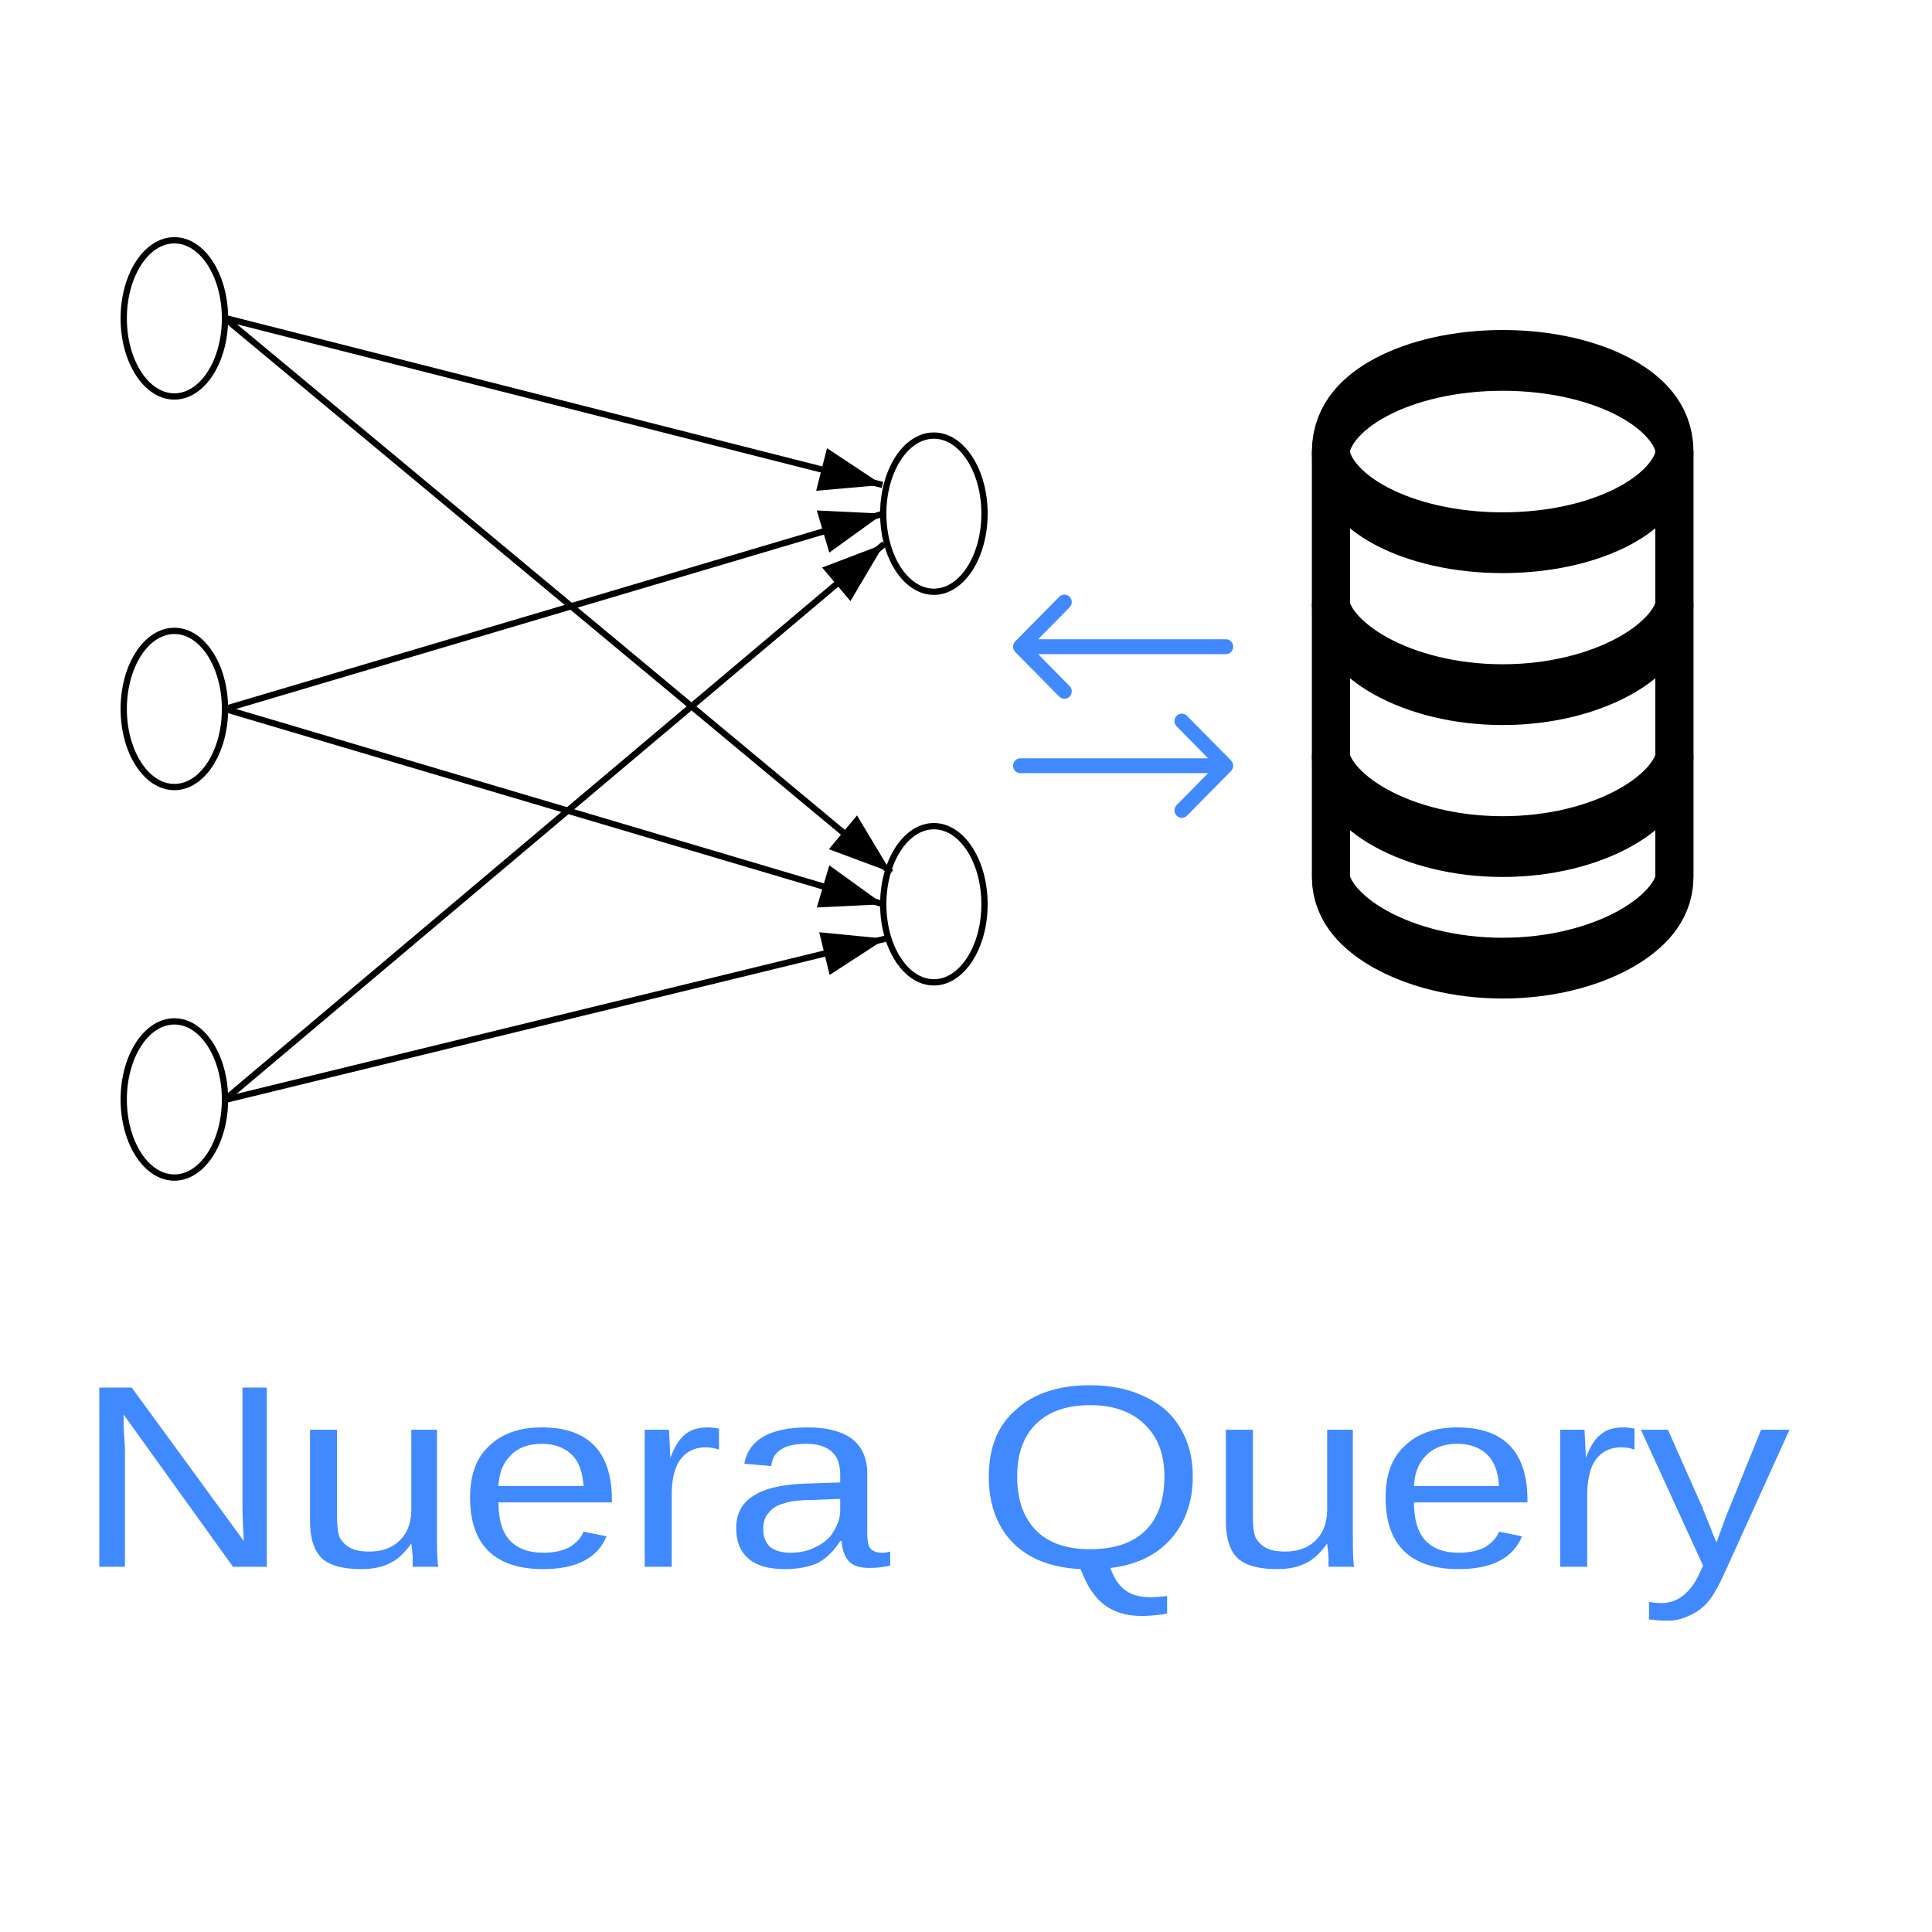
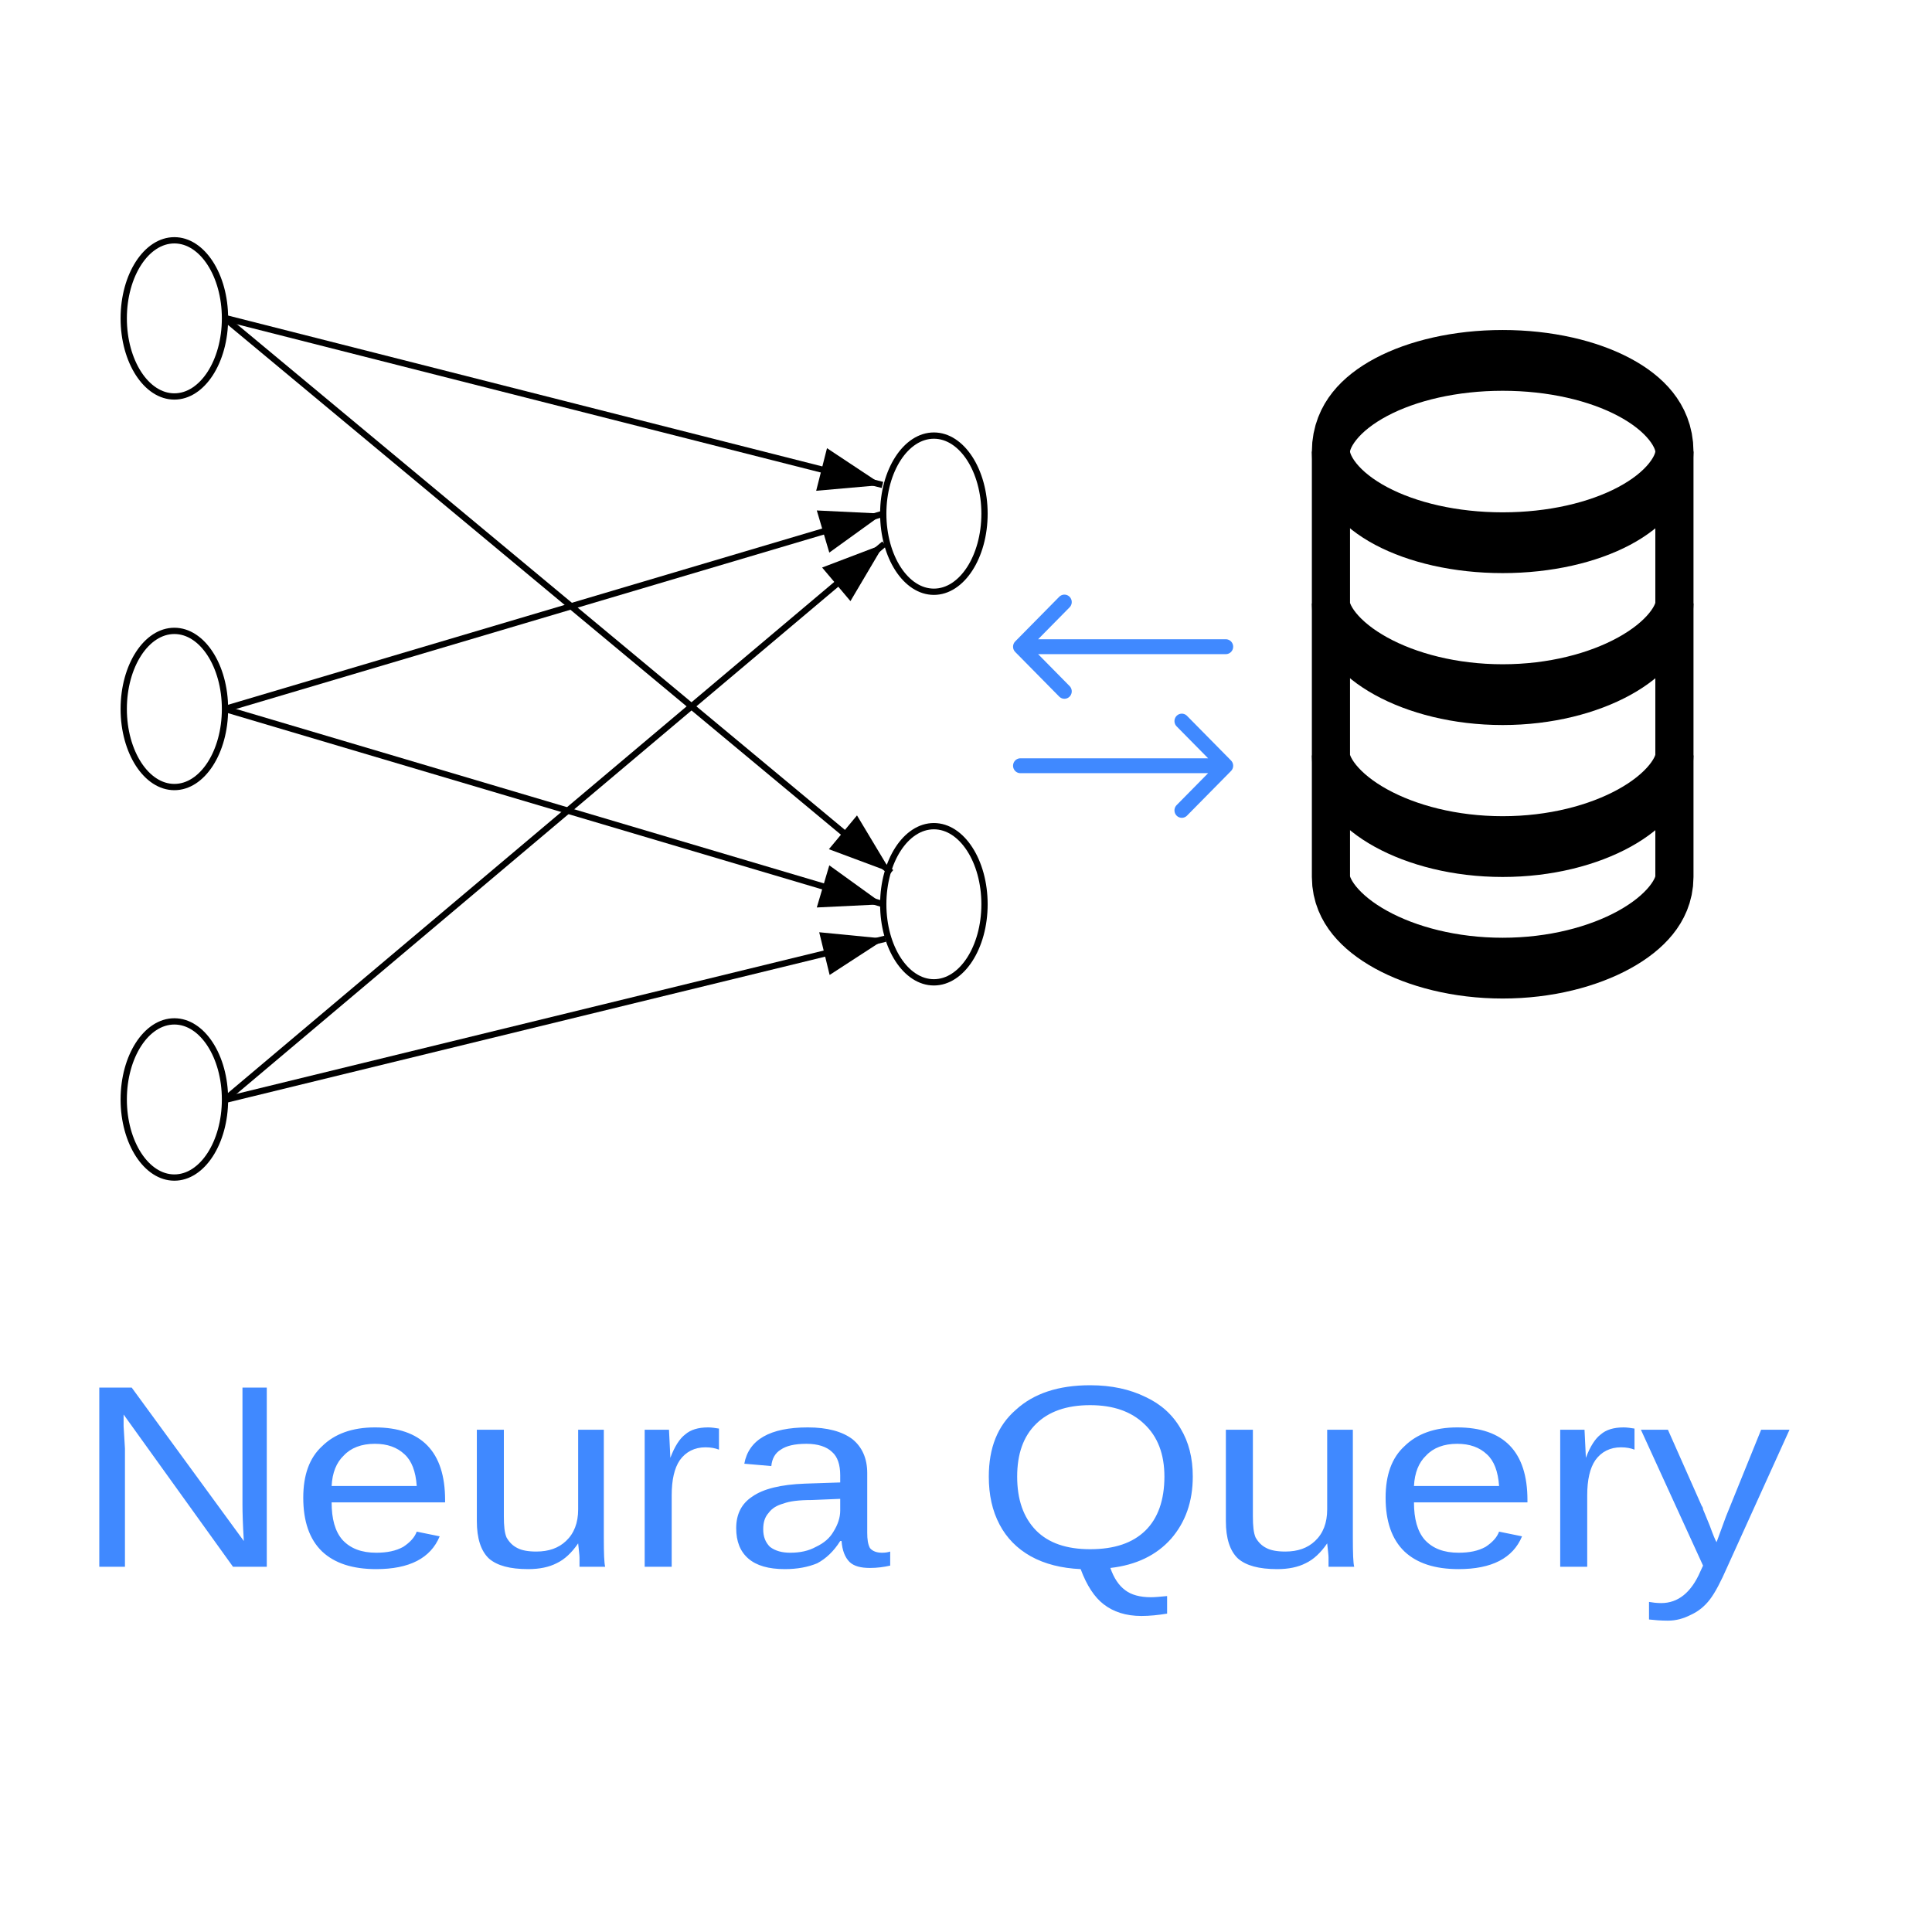
<svg xmlns="http://www.w3.org/2000/svg" width="100" height="100" viewBox="0 0 24 24" fill="none" version="1.1" id="svg3" xml:space="preserve">
  <defs id="defs3">
    <marker id="arrowhead" markerWidth="10" markerHeight="7" refX="10" refY="3.5" orient="auto">
      <polygon points="10,3.5 0,7 0,0 " fill="#000000" id="polygon5" />
    </marker>
    <marker id="marker1" markerWidth="10" markerHeight="7" refX="10" refY="3.5" orient="auto">
      <polygon points="10,3.5 0,7 0,0 " fill="#000000" id="polygon1" />
    </marker>
    <marker id="marker2" markerWidth="10" markerHeight="7" refX="10" refY="3.5" orient="auto">
      <polygon points="10,3.5 0,7 0,0 " fill="#000000" id="polygon2" />
    </marker>
    <marker id="marker3" markerWidth="10" markerHeight="7" refX="10" refY="3.5" orient="auto">
      <polygon points="10,3.5 0,7 0,0 " fill="#000000" id="polygon3" />
    </marker>
    <marker id="marker4" markerWidth="10" markerHeight="7" refX="10" refY="3.5" orient="auto">
      <polygon points="10,3.5 0,7 0,0 " fill="#000000" id="polygon4" />
    </marker>
    <marker id="marker6" markerWidth="10" markerHeight="7" refX="10" refY="3.5" orient="auto">
      <polygon points="10,3.5 0,7 0,0 " fill="#000000" id="polygon6" />
    </marker>
  </defs>
  <g id="g1" transform="matrix(0.2370404,0,0,0.3774773,15.82231,3.722001)">
    <ellipse cx="12" cy="5" rx="9" ry="3" stroke="#000000" stroke-width="2" id="ellipse1" />
    <path d="m 3,5 v 5 c 0,1.5 4,3 9,3 5,0 9,-1.5 9,-3 V 5" stroke="#000000" stroke-width="2" id="path1" />
    <path d="m 3,10 v 5 c 0,1.5 4,3 9,3 5,0 9,-1.5 9,-3 v -5" stroke="#000000" stroke-width="2" id="path2" />
    <path d="m 3,15 v 4 c 0,1.5 4,3 9,3 5,0 9,-1.5 9,-3 v -4" stroke="#000000" stroke-width="2" id="path3" />
  </g>
  <ellipse cx="2.166" cy="3.955" fill="none" stroke="#000000" stroke-width="0.078" id="circle1" rx="0.629" ry="0.97" />
  <ellipse cx="2.166" cy="8.807" fill="none" stroke="#000000" stroke-width="0.078" id="circle2" rx="0.629" ry="0.97" />
  <ellipse cx="2.166" cy="13.658" fill="none" stroke="#000000" stroke-width="0.078" id="circle3" rx="0.629" ry="0.97" />
  <ellipse cx="11.601" cy="6.381" fill="none" stroke="#000000" stroke-width="0.078" id="circle4" rx="0.629" ry="0.97" />
  <ellipse cx="11.601" cy="11.233" fill="none" stroke="#000000" stroke-width="0.078" id="circle5" rx="0.629" ry="0.97" />
  <line x1="2.793" y1="3.95" x2="10.962" y2="6.024" stroke="#000000" stroke-width="0.078" marker-end="url(#arrowhead)" id="line5" />
  <line x1="2.794" y1="3.954" x2="11.071" y2="10.838" stroke="#000000" stroke-width="0.078" marker-end="url(#arrowhead)" id="line6" />
  <line x1="2.795" y1="8.807" x2="10.972" y2="6.381" stroke="#000000" stroke-width="0.078" marker-end="url(#arrowhead)" id="line7" />
  <line x1="2.795" y1="8.807" x2="10.972" y2="11.233" stroke="#000000" stroke-width="0.078" marker-end="url(#arrowhead)" id="line8" />
  <line x1="2.794" y1="13.66" x2="10.985" y2="6.756" stroke="#000000" stroke-width="0.078" marker-end="url(#arrowhead)" id="line9" />
  <line x1="2.793" y1="13.664" x2="10.999" y2="11.661" stroke="#000000" stroke-width="0.078" marker-end="url(#arrowhead)" id="line10" />
  <g style="fill:#000000;stroke-width:1;stroke-dasharray:none;fill-opacity:1" id="g5" transform="matrix(0,-0.1848486,0.1822873,0,11.76424,10.99107)">
    <path id="Vector" d="m 11,16 -3,3 m 0,0 -3,-3 m 3,3 V 5 m 5,3 3,-3 m 0,0 3,3 M 16,5 v 14" stroke="#4089FF" stroke-width="2" stroke-linecap="round" stroke-linejoin="round" style="stroke-width:1;stroke-dasharray:none;fill:#4089FF;fill-opacity:1" />
  </g>
-   <text x="0.869" y="20.901" font-family="Arial" font-size="3.464px" fill="#4089FF" id="text1" style="stroke-width:0.115" transform="scale(1.073947,0.9311444)">Nuera Query</text>
+   <text x="0.869" y="20.901" font-family="Arial" font-size="3.464px" fill="#4089FF" id="text1" style="stroke-width:0.115" transform="scale(1.073947,0.9311444)">Neura Query</text>
</svg>
